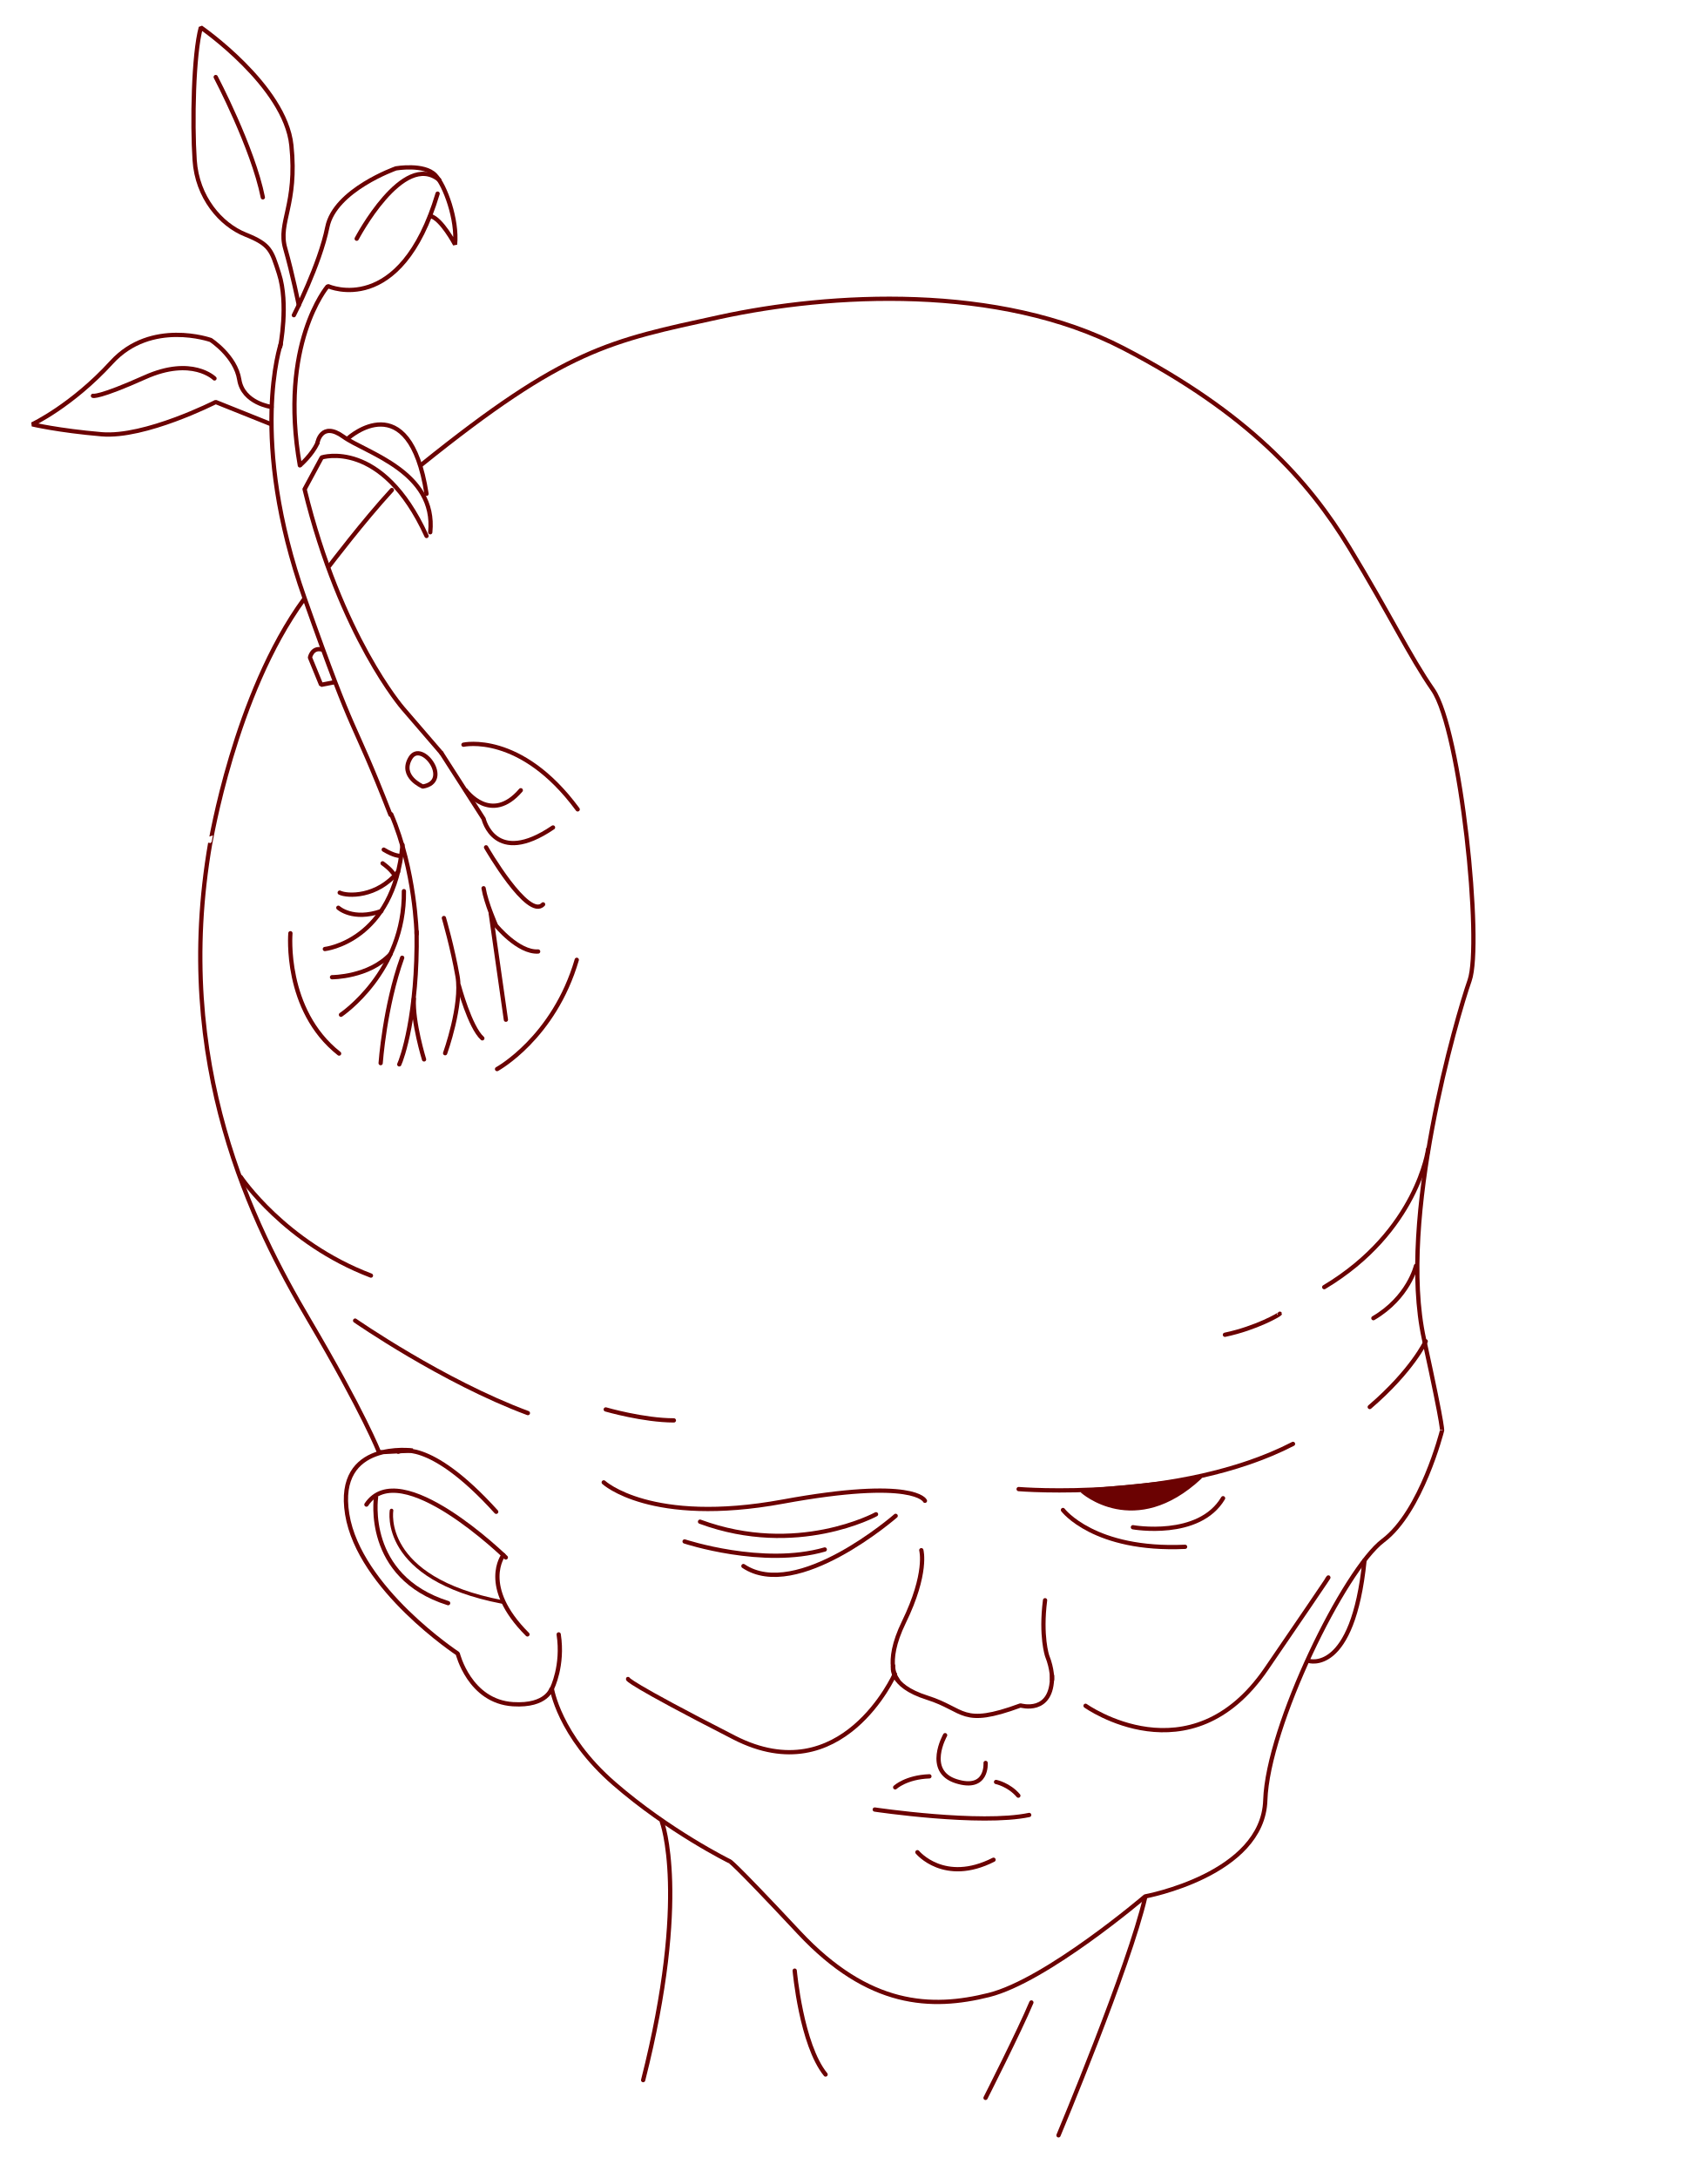
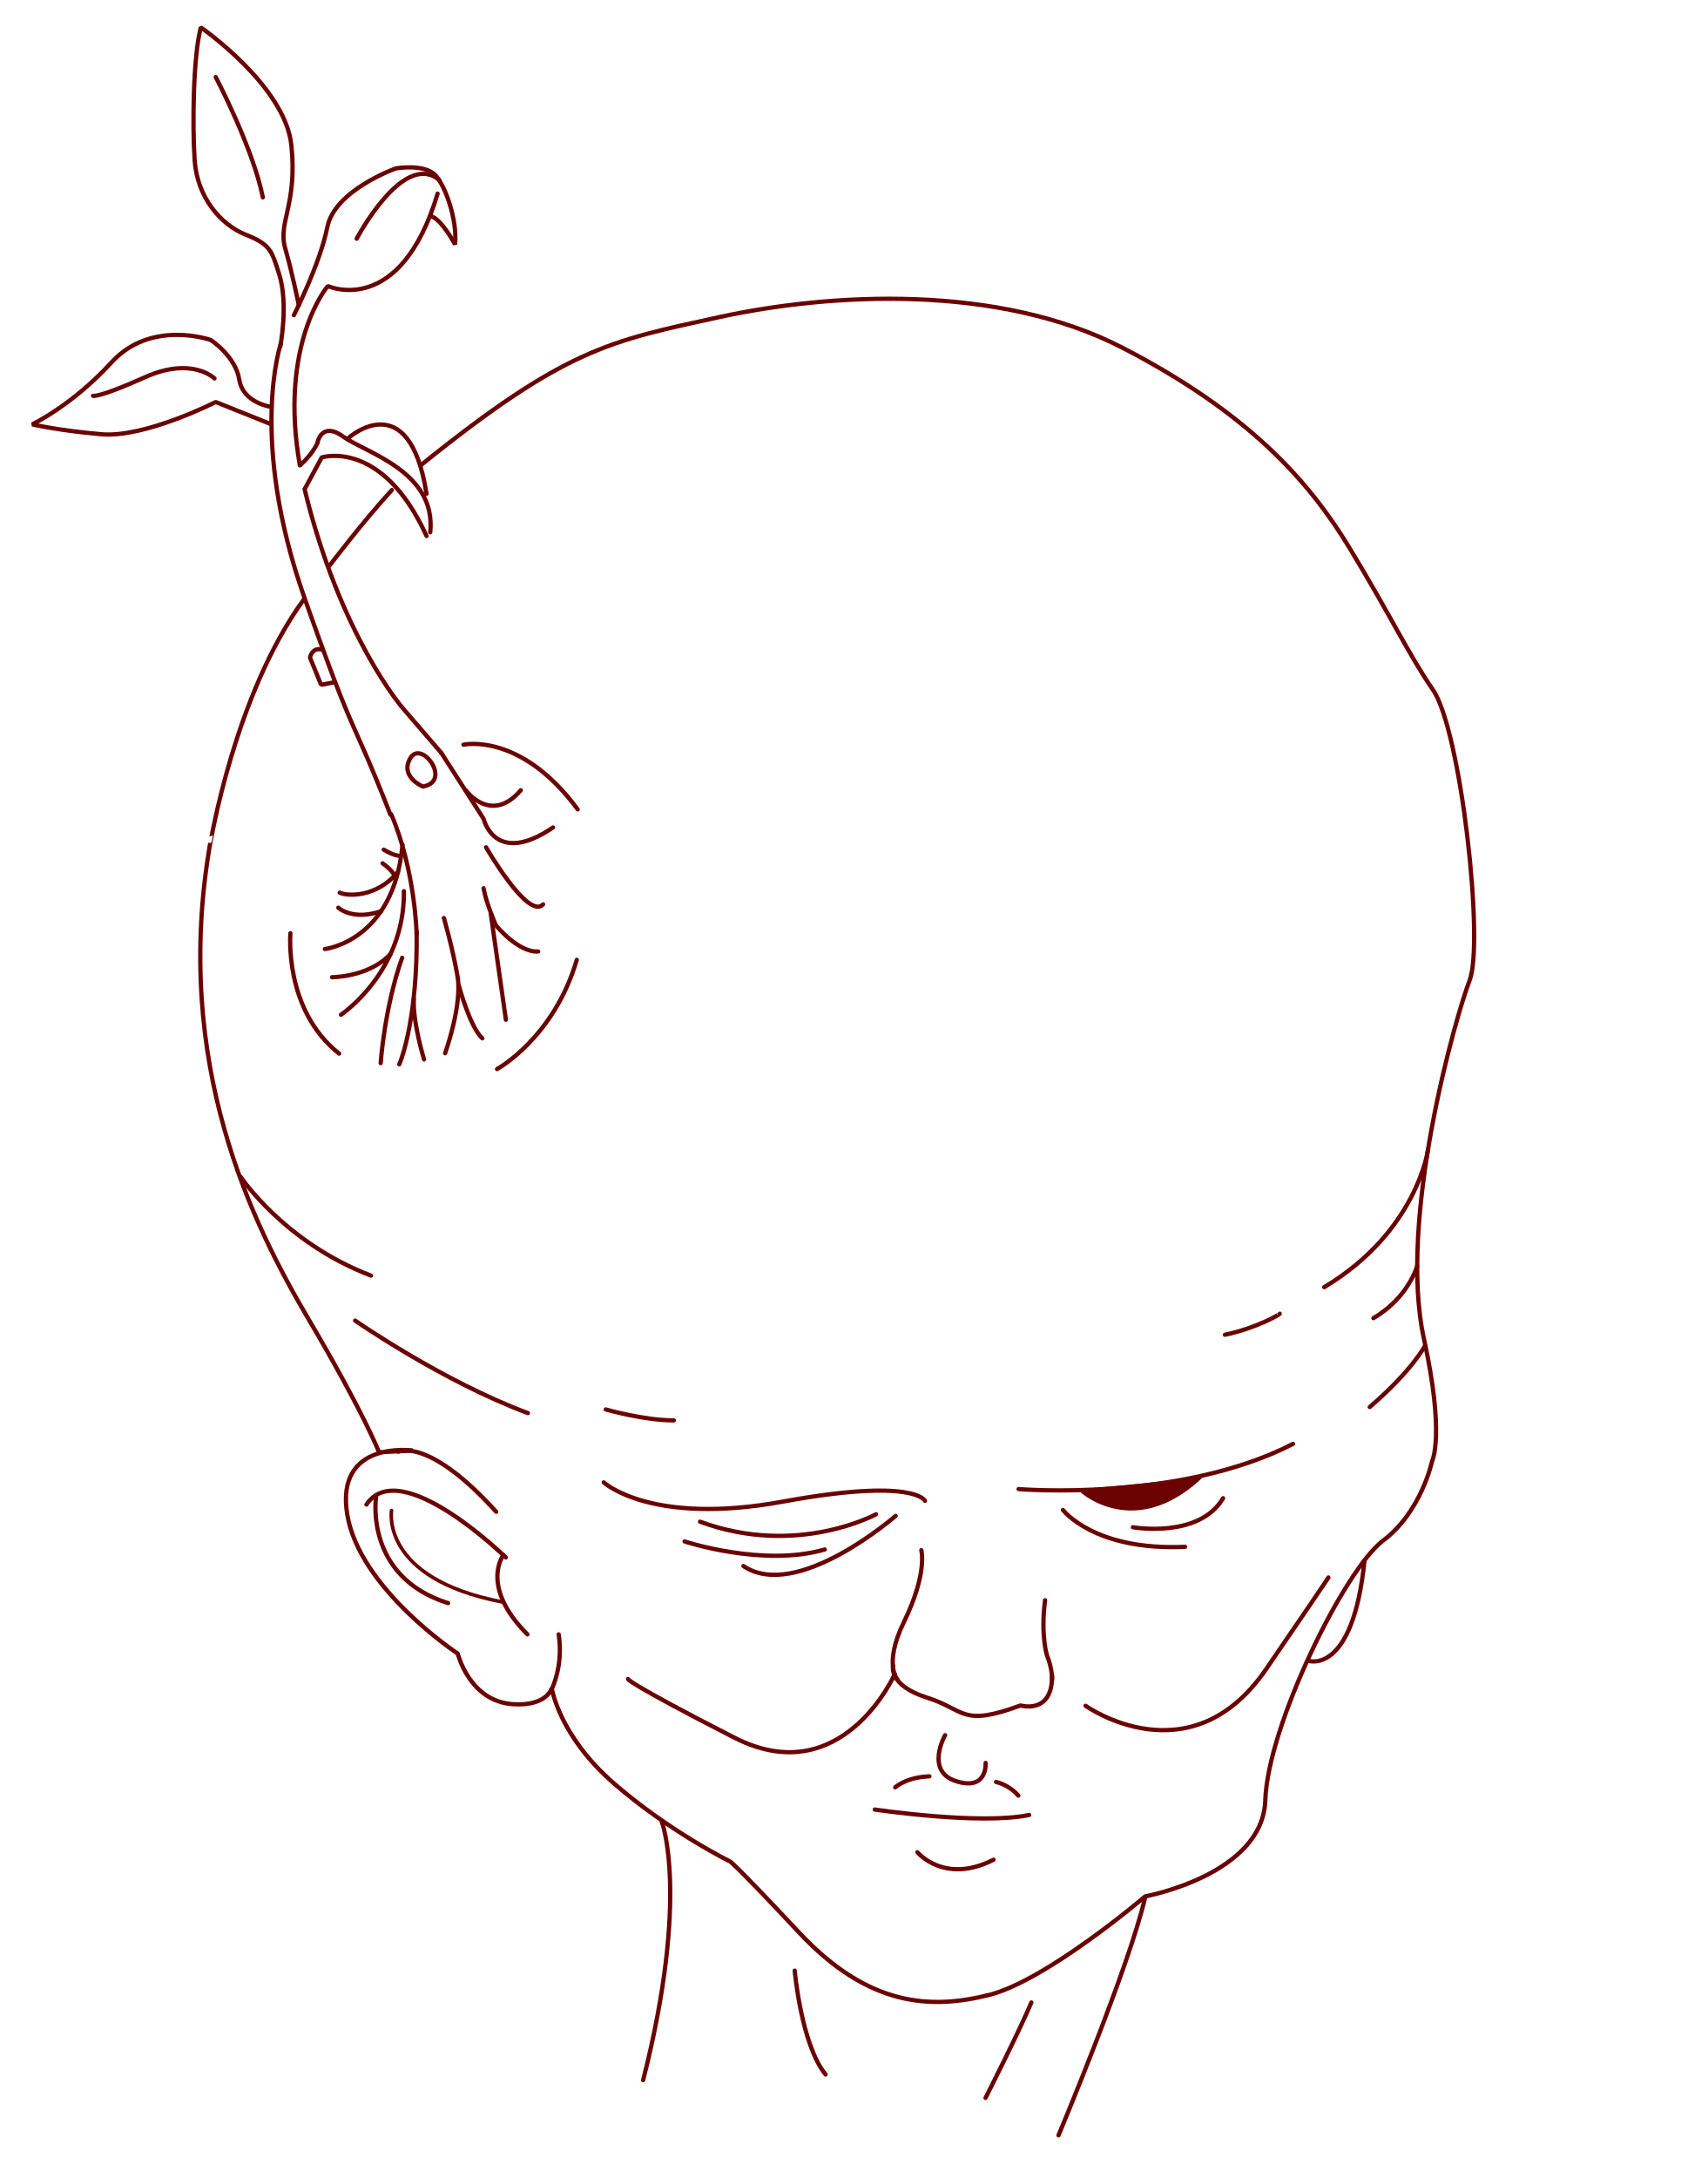
<svg xmlns="http://www.w3.org/2000/svg" version="1.1" id="svg1" width="3752" height="4784" viewBox="0 0 3752 4784">
  <defs id="defs1" />
  <g id="layer1">
-     <path style="fill:none;fill-opacity:1;stroke:#6b0202;stroke-width:9.37;stroke-linecap:round;stroke-linejoin:bevel;stroke-dasharray:none;stroke-opacity:1" d="M 925.65,1020.965 C 1242.234,766.131 1338.364,749.099 1581.263,696.295 c 242.899,-52.804 612.527,-73.926 887.108,68.645 274.581,142.571 406.591,290.422 496.358,438.274 89.767,147.851 132.218,237.901 183.276,311.544 61.66,88.935 109.184,558.184 80.744,638.929 -27.458,77.957 -157.96,523.772 -100.328,786.78 46.69,213.072 39.526,202.847 39.526,202.847 0,0 -44.806,177.342 -129.293,240.707 -84.486,63.365 -253.459,406.591 -258.74,570.284 -5.28,163.693 -264.02,211.216 -264.02,211.216 0,0 -216.497,184.814 -343.226,216.497 -126.73,31.682 -264.02,26.402 -417.152,-137.291 -153.132,-163.692 -152.731,-156.597 -152.731,-156.597 0,0 -132.411,-65.18 -253.86,-170.788 -121.449,-105.608 -136.707,-209.499 -136.707,-209.499 0,0 -9.614,40.193 -85.07,35.455 -95.781,-6.014 -121.449,-111.098 -121.449,-111.098 0,0 -216.497,-142.571 -242.899,-306.263 -26.402,-163.693 143.888,-139.901 143.888,-139.901 l -73.937,3.88 c 0,0 -32.988,-85.756 -154.437,-291.692 C 556.864,2692.288 377.4,2337.646 461.887,1851.848 l -0.07,0.855 c 0.709,0.643 52.771,-326.165 205.969,-536.472" id="path1" />
+     <path style="fill:none;fill-opacity:1;stroke:#6b0202;stroke-width:9.37;stroke-linecap:round;stroke-linejoin:bevel;stroke-dasharray:none;stroke-opacity:1" d="M 925.65,1020.965 C 1242.234,766.131 1338.364,749.099 1581.263,696.295 c 242.899,-52.804 612.527,-73.926 887.108,68.645 274.581,142.571 406.591,290.422 496.358,438.274 89.767,147.851 132.218,237.901 183.276,311.544 61.66,88.935 113.226,555.49 80.744,638.929 -29.983,77.021 -157.96,523.772 -100.328,786.78 46.69,213.072 17.967,268.87 17.967,268.87 0,0 -23.248,111.319 -107.734,174.684 -84.486,63.365 -253.459,406.591 -258.74,570.284 -5.28,163.693 -264.02,211.216 -264.02,211.216 0,0 -216.497,184.814 -343.226,216.497 -126.73,31.682 -264.02,26.402 -417.152,-137.291 -153.132,-163.692 -152.731,-156.597 -152.731,-156.597 0,0 -132.411,-65.18 -253.86,-170.788 -121.449,-105.608 -136.707,-209.499 -136.707,-209.499 0,0 -9.614,40.193 -85.07,35.455 -95.781,-6.014 -121.449,-111.098 -121.449,-111.098 0,0 -216.497,-142.571 -242.899,-306.263 -26.402,-163.693 143.888,-139.901 143.888,-139.901 l -73.937,3.88 c 0,0 -32.988,-85.756 -154.437,-291.692 C 556.864,2692.288 377.4,2337.646 461.887,1851.848 l -0.07,0.855 c 0.709,0.643 52.771,-326.165 205.969,-536.472" id="path1" />
    <path style="display:inline;fill:none;stroke:#6b0202;stroke-width:9.37;stroke-linecap:round;stroke-linejoin:bevel;stroke-dasharray:none;stroke-opacity:1" d="m 2076.47,3811.338 c 0,0 -45.095,79.221 24.376,101.159 69.471,21.938 64.596,-40.22 64.596,-40.22" id="path96" />
    <path style="display:inline;fill:none;stroke:#6b0202;stroke-width:9.37;stroke-linecap:round;stroke-linejoin:bevel;stroke-dasharray:none;stroke-opacity:1" d="m 1966.779,3925.904 c 0,0 23.97,-22.345 75.159,-24.171" id="path97" />
    <path style="display:inline;fill:none;stroke:#6b0202;stroke-width:9.37;stroke-linecap:round;stroke-linejoin:bevel;stroke-dasharray:none;stroke-opacity:1" d="m 2188.395,3914.122 c 0,0 28.235,5.687 48.955,30.063" id="path98" />
    <path style="fill:none;stroke:#6b0202;stroke-width:9.37;stroke-linecap:round;stroke-linejoin:bevel;stroke-dasharray:none;stroke-opacity:1" d="m 2335.392,3316.721 c 0,0 68,90.055 268.326,80.865" id="path19" />
    <path style="fill:#6b0202;stroke:#6b0202;stroke-width:9.37;stroke-linecap:round;stroke-linejoin:bevel;stroke-dasharray:none;stroke-opacity:1;fill-opacity:1" d="m 2636.63,3244.309 c -144.001,134.305 -258.657,30.763 -258.657,30.763 0,0 252.983,-20.398 258.657,-30.763 z" id="path18" />
    <path style="fill:none;stroke:#6b0202;stroke-width:9.37;stroke-linecap:round;stroke-linejoin:bevel;stroke-dasharray:none;stroke-opacity:1" d="m 1326.413,3256.072 c 0,0 102.92,95.568 393.3,42.27 290.38,-53.298 312.434,-1.838 312.434,-1.838" id="path15" />
    <path style="fill:none;stroke:#6b0202;stroke-width:9.37;stroke-linecap:round;stroke-linejoin:bevel;stroke-dasharray:none;stroke-opacity:1" d="m 1921.876,3974.671 c 0,0 231.69,34.563 339.29,11.918" id="path10" />
    <path style="fill:none;stroke:#6b0202;stroke-width:9.37;stroke-linecap:round;stroke-linejoin:bevel;stroke-dasharray:none;stroke-opacity:1" d="m 826.165,3288.974 c 0,0 -26.402,174.253 158.412,232.338" id="path5" />
    <path style="fill:none;stroke:#6b0202;stroke-width:9.37;stroke-linecap:round;stroke-linejoin:bevel;stroke-dasharray:none;stroke-opacity:1" d="m 1106.026,3415.703 c 0,0 -52.804,68.645 52.804,174.253" id="path6" />
    <path style="fill:none;stroke:#6b0202;stroke-width:9.37;stroke-linecap:round;stroke-linejoin:bevel;stroke-dasharray:none;stroke-opacity:1" d="m 2237.986,3270.775 c 0,0 352.867,29.406 602.814,-99.244" id="path17" />
    <path style="fill:none;stroke:#6b0202;stroke-width:9.37;stroke-linecap:round;stroke-linejoin:bevel;stroke-dasharray:none;stroke-opacity:1" d="m 2015.606,4068.402 c 0,0 58.811,71.676 167.244,16.541" id="path11" />
    <path style="fill:none;stroke:#6b0202;stroke-width:9.37;stroke-linecap:round;stroke-linejoin:bevel;stroke-dasharray:none;stroke-opacity:1" d="m 875.006,3188.669 c 0,0 65.868,-33.083 215.179,131.986" id="path2" />
    <path style="fill:none;stroke:#6b0202;stroke-width:9.37;stroke-linecap:round;stroke-linejoin:bevel;stroke-dasharray:none;stroke-opacity:1" d="m 1965.984,3676.94 c 0,0 -115.784,260.974 -352.867,139.677 -237.083,-121.298 -233.407,-128.649 -233.407,-128.649" id="path21" />
    <path style="fill:none;stroke:#6b0202;stroke-width:9.37;stroke-linecap:round;stroke-linejoin:bevel;stroke-dasharray:none;stroke-opacity:1" d="m 2385.014,3746.778 c 0,0 229.731,163.569 396.975,-80.865 167.244,-244.434 133.888,-197.346 133.888,-197.346" id="path22" />
    <path style="fill:none;stroke:#6b0202;stroke-width:9.37;stroke-linecap:round;stroke-linejoin:bevel;stroke-dasharray:none;stroke-opacity:1" d="m 1111.307,3420.983 c 0,0 -232.338,-227.057 -306.263,-116.169" id="path4" />
    <path style="fill:none;stroke:#6b0202;stroke-width:9.37;stroke-linecap:round;stroke-linejoin:bevel;stroke-dasharray:none;stroke-opacity:1" d="m 1967.822,3329.586 c 0,0 -216.866,189.298 -334.488,110.271" id="path20" />
    <path style="fill:none;stroke:#6b0202;stroke-width:9.37;stroke-linecap:round;stroke-linejoin:bevel;stroke-dasharray:none;stroke-opacity:1" d="m 2325.597,4690.27 c 0,0 155.538,-370.997 190.478,-523.089" id="path24" />
    <path style="fill:none;stroke:#6b0202;stroke-width:9.37;stroke-linecap:round;stroke-linejoin:bevel;stroke-dasharray:none;stroke-opacity:1" d="m 1454.146,4001.742 c 0,0 61.659,162.369 -41.106,567.265" id="path23" />
    <path style="display:inline;fill:none;stroke:#6b0202;stroke-width:9.37;stroke-linecap:round;stroke-linejoin:bevel;stroke-dasharray:none;stroke-opacity:1" d="m 1746,4328.536 c 0,0 14.387,162.369 67.825,228.139" id="path25" />
    <path style="fill:none;stroke:#6b0202;stroke-width:9.37;stroke-linecap:round;stroke-linejoin:bevel;stroke-dasharray:none;stroke-opacity:1" d="m 1212.801,3708.554 c 0,0 25.236,-49.953 14.675,-118.598" id="path7" />
    <path style="fill:none;stroke:#6b0202;stroke-width:9.37;stroke-linecap:round;stroke-linejoin:bevel;stroke-dasharray:none;stroke-opacity:1" d="m 2165.283,4608.057 c 0,0 73.991,-145.927 100.71,-209.641" id="path26" />
    <path style="fill:none;stroke:#6b0202;stroke-width:9.37;stroke-linecap:round;stroke-linejoin:bevel;stroke-dasharray:none;stroke-opacity:1" d="m 2874.962,3648.041 c 0,0 97.331,32.642 122.962,-220.601" id="path8" />
    <path style="fill:none;stroke:#6b0202;stroke-width:9.37;stroke-linecap:round;stroke-linejoin:bevel;stroke-dasharray:none;stroke-opacity:1" d="m 1962.193,3659.012 c 0,0 -11.142,42.834 74.914,69.965 84.486,26.636 73.895,65.263 205.056,17.075 0,0 70.097,20.94 69.297,-65.48" id="path9" />
    <path style="display:inline;fill:none;stroke:#6b0202;stroke-width:9.37;stroke-linecap:round;stroke-linejoin:bevel;stroke-dasharray:none;stroke-opacity:1" d="m 836.315,2335.183 c 0,0 8.615,-123.558 47.273,-231.509" id="path27" />
    <path style="display:inline;fill:none;stroke:#6b0202;stroke-width:9.37;stroke-linecap:round;stroke-linejoin:bevel;stroke-dasharray:none;stroke-opacity:1" d="m 877.183,2337.908 c 5.449,-10.898 40.867,-108.98 38.143,-291.52" id="path29" />
    <path style="display:inline;fill:none;stroke:#6b0202;stroke-width:9.37;stroke-linecap:round;stroke-linejoin:bevel;stroke-dasharray:none;stroke-opacity:1" d="m 931.672,2327.01 c 0,0 -25.165,-81.446 -22.441,-133.212" id="path30" />
    <path style="display:inline;fill:none;stroke:#6b0202;stroke-width:9.37;stroke-linecap:round;stroke-linejoin:bevel;stroke-dasharray:none;stroke-opacity:1" d="m 977.989,2313.387 c 0,0 38.143,-106.255 27.245,-168.918 -10.898,-62.663 -29.969,-128.051 -29.969,-128.051" id="path31" />
    <path style="display:inline;fill:none;stroke:#6b0202;stroke-width:9.37;stroke-linecap:round;stroke-linejoin:bevel;stroke-dasharray:none;stroke-opacity:1" d="m 1008.102,2164.762 c 0,0 24.376,91.411 51.621,115.931" id="path32" />
    <path style="display:inline;fill:none;stroke:#6b0202;stroke-width:9.37;stroke-linecap:round;stroke-linejoin:bevel;stroke-dasharray:none;stroke-opacity:1" d="m 1111.489,2239.826 -33.339,-233.73" id="path33" />
    <path style="display:inline;fill:none;stroke:#6b0202;stroke-width:9.37;stroke-linecap:round;stroke-linejoin:bevel;stroke-dasharray:none;stroke-opacity:1" d="m 1182.325,2089.979 c -43.592,2.724 -92.632,-57.214 -92.632,-57.214 0,0 -21.796,-49.041 -27.245,-81.735" id="path34" />
    <path style="display:inline;fill:none;stroke:#6b0202;stroke-width:9.37;stroke-linecap:round;stroke-linejoin:bevel;stroke-dasharray:none;stroke-opacity:1" d="m 749.132,2228.928 c 0,0 140.498,-93.939 138.274,-271.532" id="path35" />
    <path style="display:inline;fill:none;stroke:#6b0202;stroke-width:9.37;stroke-linecap:round;stroke-linejoin:bevel;stroke-dasharray:none;stroke-opacity:1" d="m 729.467,2146.447 c 0,0 80.636,0.286 128.644,-51.018" id="path36" />
    <path style="display:inline;fill:none;stroke:#6b0202;stroke-width:9.37;stroke-linecap:round;stroke-linejoin:bevel;stroke-dasharray:none;stroke-opacity:1" d="m 713.713,2084.53 c 0,0 151.175,-16.382 170.634,-228.729" id="path37" />
    <path style="display:inline;fill:none;stroke:#6b0202;stroke-width:9.37;stroke-linecap:round;stroke-linejoin:bevel;stroke-dasharray:none;stroke-opacity:1" d="m 915.326,2051.837 c 0,0 -2.731,-139.237 -55.78,-263.349" id="path38" />
    <path style="display:inline;fill:none;stroke:#6b0202;stroke-width:9.37;stroke-linecap:round;stroke-linejoin:bevel;stroke-dasharray:none;stroke-opacity:1" d="m 743.331,1993.876 c 0,0 31.68,29.355 94.563,7.273" id="path39" />
    <path style="display:inline;fill:none;stroke:#6b0202;stroke-width:9.37;stroke-linecap:round;stroke-linejoin:bevel;stroke-dasharray:none;stroke-opacity:1" d="m 746.341,1960.698 c 16.347,8.174 82.014,11.127 128.33,-46.088" id="path40" />
    <path style="display:inline;fill:none;stroke:#6b0202;stroke-width:9.37;stroke-linecap:round;stroke-linejoin:bevel;stroke-dasharray:none;stroke-opacity:1" d="m 1067.897,1861.122 c 0,0 92.633,160.745 125.326,125.326" id="path41" />
    <path style="display:inline;fill:none;stroke:#6b0202;stroke-width:9.37;stroke-linecap:round;stroke-linejoin:bevel;stroke-dasharray:none;stroke-opacity:1" d="m 969.815,1654.062 92.633,144.398 c 0,0 24.52,106.255 152.571,19.071" id="path42" />
    <path style="display:inline;fill:none;stroke:#6b0202;stroke-width:9.37;stroke-linecap:round;stroke-linejoin:bevel;stroke-dasharray:none;stroke-opacity:1" d="m 1023.66,1736.153 c 0,0 55.135,75.929 120.523,-0.357" id="path44" />
    <path style="display:inline;fill:none;stroke:#6b0202;stroke-width:9.37;stroke-linecap:round;stroke-linejoin:bevel;stroke-dasharray:none;stroke-opacity:1" d="m 969.815,1654.062 -84.459,-98.082 c 0,0 -137.092,-157.002 -216.103,-481.216 m -10.446,-52.538 C 611.939,756.226 719.162,629.654 719.162,629.654" id="path48" />
    <path style="display:inline;fill:none;stroke:#6b0202;stroke-width:9.37;stroke-linecap:round;stroke-linejoin:bevel;stroke-dasharray:none;stroke-opacity:1" d="m 928.948,1727.623 c 0,0 -51.765,-21.796 -27.245,-62.663 24.52,-40.867 92.633,51.765 27.245,62.663 z" id="path49" />
    <path style="display:inline;fill:none;stroke:#6b0202;stroke-width:9.37;stroke-linecap:round;stroke-linejoin:bevel;stroke-dasharray:none;stroke-opacity:1" d="m 732.417,1498.987 -26.877,5.228 -24.52,-59.939 c 0,0 4.418,-23.048 26.214,-17.599" id="path50" />
    <path style="display:inline;fill:none;stroke:#6b0202;stroke-width:9.37;stroke-linecap:round;stroke-linejoin:bevel;stroke-dasharray:none;stroke-opacity:1" d="M 593.17,930.762 473.959,883.032 c 0,0 -155.296,79.01 -250.653,70.837 -95.357,-8.173 -152.571,-21.796 -152.571,-21.796 0,0 87.184,-40.867 174.367,-136.224 87.184,-95.357 217.959,-49.041 217.959,-49.041 0,0 54.49,35.418 62.663,87.184 8.173,51.765 70.837,59.939 70.837,59.939" id="path51" />
    <path style="display:inline;fill:none;stroke:#6b0202;stroke-width:9.37;stroke-linecap:round;stroke-linejoin:bevel;stroke-dasharray:none;stroke-opacity:1" d="m 471.234,831.266 c 0,0 -49.041,-49.041 -152.571,-2.724 -103.531,46.316 -114.428,40.867 -114.428,40.867" id="path52" />
    <path style="display:inline;fill:none;stroke:#6b0202;stroke-width:9.37;stroke-linecap:round;stroke-linejoin:bevel;stroke-dasharray:none;stroke-opacity:1" d="m 615.632,761.433 c 0,0 18.864,-93.843 -2.724,-160.745 -16.439,-50.941 -19.071,-63.667 -73.561,-85.463 -54.49,-21.796 -106.255,-81.735 -111.704,-163.469 -5.449,-81.735 -2.724,-231.581 13.622,-291.52 0,0 185.265,128.051 198.888,258.826 13.622,130.775 -29.969,168.918 -13.622,226.132 16.347,57.214 29.969,125.326 29.969,125.326" id="path53" />
    <path style="display:inline;fill:none;stroke:#6b0202;stroke-width:9.37;stroke-linecap:round;stroke-linejoin:bevel;stroke-dasharray:none;stroke-opacity:1" d="m 645.601,692.318 c 0,0 57.214,-111.704 73.561,-193.439 16.347,-81.735 150.787,-129.038 150.787,-129.038 0,0 61.723,-10.708 86.244,14.61 21.611,22.314 49.041,98.082 43.592,152.571 0,0 -29.969,-57.214 -54.49,-62.663" id="path54" />
    <path style="display:inline;fill:none;stroke:#6b0202;stroke-width:9.37;stroke-linecap:round;stroke-linejoin:bevel;stroke-dasharray:none;stroke-opacity:1" d="m 721.792,628.904 c 0,0 157.641,70.134 239.66,-203.578" id="path55" />
    <path style="display:inline;fill:none;stroke:#6b0202;stroke-width:9.37;stroke-linecap:round;stroke-linejoin:bevel;stroke-dasharray:none;stroke-opacity:1" d="m 783.658,524.339 c 0,0 102.22,-194.655 181.506,-128.943" id="path56" />
    <path style="display:inline;fill:none;stroke:#6b0202;stroke-width:9.37;stroke-linecap:round;stroke-linejoin:bevel;stroke-dasharray:none;stroke-opacity:1" d="m 473.959,169.216 c 0,0 81.735,155.296 103.531,264.275" id="path57" />
    <path style="display:inline;fill:none;stroke:#6b0202;stroke-width:9.37;stroke-linecap:round;stroke-linejoin:bevel;stroke-dasharray:none;stroke-opacity:1" d="m 670.152,1072.818 36.691,-68.028 c 0,0 132.197,-42.748 230.278,172.487" id="path58" />
    <path style="display:inline;fill:none;stroke:#6b0202;stroke-width:9.37;stroke-linecap:round;stroke-linejoin:bevel;stroke-dasharray:none;stroke-opacity:1" d="m 697.367,972.94 c 0,0 8.173,-49.041 57.214,-13.622 49.041,35.418 204.336,76.286 190.714,209.786" id="path60" />
    <path style="display:inline;fill:none;stroke:#6b0202;stroke-width:9.37;stroke-linecap:round;stroke-linejoin:bevel;stroke-dasharray:none;stroke-opacity:1" d="m 765.479,962.042 c 0,0 133.5,-119.877 171.643,122.602" id="path61" />
    <path style="fill:none;stroke:#6b0202;stroke-width:9.37;stroke-linecap:round;stroke-linejoin:bevel;stroke-dasharray:none;stroke-opacity:1" d="m 723.79,1242.687 c 0,0 75.471,-99.484 137.22,-166.379" id="path67" />
    <path style="fill:none;stroke:#6b0202;stroke-width:9.37;stroke-linecap:round;stroke-linejoin:bevel;stroke-dasharray:none;stroke-opacity:1" d="m 1924.691,3326.116 c 0,0 -173.66,94.97 -386.665,16.281" id="path68" />
    <path style="fill:none;stroke:#6b0202;stroke-width:9.37;stroke-linecap:round;stroke-linejoin:bevel;stroke-dasharray:none;stroke-opacity:1" d="m 1504.109,3385.812 c 0,0 172.303,56.982 307.975,17.637" id="path69" />
    <path style="fill:none;stroke:#6b0202;stroke-width:9.37;stroke-linecap:round;stroke-linejoin:bevel;stroke-dasharray:none;stroke-opacity:1" d="m 2489.086,3354.607 c 0,0 145.169,25.778 198.081,-63.766" id="path70" />
    <path style="fill:none;stroke:#6b0202;stroke-width:9.37;stroke-linecap:round;stroke-linejoin:bevel;stroke-dasharray:none;stroke-opacity:1" d="m 1972.508,3690.202 c 0,0 -32.398,-33.217 13.371,-127.195 52.573,-107.946 38.299,-157.985 38.299,-157.985" id="path71" />
    <path style="fill:none;stroke:#6b0202;stroke-width:9.37;stroke-linecap:round;stroke-linejoin:bevel;stroke-dasharray:none;stroke-opacity:1" d="m 2311.424,3689.874 c 0,0 1.197,-22.74 -10.772,-52.662 0,0 -14.732,-43.264 -4.603,-122.267" id="path72" />
    <path style="fill:none;stroke:#6b0202;stroke-width:9.37;stroke-linecap:round;stroke-linejoin:bevel;stroke-dasharray:none;stroke-opacity:1" d="m 660.021,1021.24 c 0,0 25.928,-22.48 37.332,-48.003" id="path73" />
    <path style="fill:none;stroke:#6b0202;stroke-width:9.37;stroke-linecap:round;stroke-linejoin:bevel;stroke-dasharray:none;stroke-opacity:1" d="m 3137.699,2523.845 c 0,0 -23.338,180.678 -228.299,303.385" id="path74" />
-     <path style="fill:none;stroke:#6b0202;stroke-width:9.37;stroke-linecap:round;stroke-linejoin:bevel;stroke-dasharray:none;stroke-opacity:1" d="m 3110.97,2780.44 c 0,0 -16.037,69.494 -93.55,114.933" id="path75" />
-     <path style="fill:none;stroke:#6b0202;stroke-width:9.37;stroke-linecap:round;stroke-linejoin:bevel;stroke-dasharray:none;stroke-opacity:1" d="m 3132.353,2946.158 c 0,0 -29.401,64.149 -122.952,144.334" id="path76" />
+     <path style="fill:none;stroke:#6b0202;stroke-width:9.37;stroke-linecap:round;stroke-linejoin:bevel;stroke-dasharray:none;stroke-opacity:1" d="m 3113.665,2780.44 c 0,0 -18.732,69.494 -96.245,114.933" id="path75" />
+     <path style="fill:none;stroke:#6b0202;stroke-width:9.37;stroke-linecap:round;stroke-linejoin:bevel;stroke-dasharray:none;stroke-opacity:1" d="m 3131.006,2955.589 c 0,0 -28.054,54.717 -121.604,134.903" id="path76" />
    <path style="fill:none;stroke:#6b0202;stroke-width:9.37;stroke-linecap:round;stroke-linejoin:bevel;stroke-dasharray:none;stroke-opacity:1" d="m 780.235,2900.719 c 0,0 192.446,133.643 379.546,203.137" id="path77" />
    <path style="fill:none;stroke:#6b0202;stroke-width:9.37;stroke-linecap:round;stroke-linejoin:bevel;stroke-dasharray:none;stroke-opacity:1" d="m 1330.845,3095.838 c 0,0 82.859,24.056 149.68,24.056" id="path78" />
    <path style="fill:none;stroke:#6b0202;stroke-width:9.37;stroke-linecap:round;stroke-linejoin:bevel;stroke-dasharray:none;stroke-opacity:1" d="m 528.986,2585.321 c 0,0 96.223,144.335 285.996,216.502" id="path79" />
    <path style="fill:none;stroke:#6b0202;stroke-width:9.37;stroke-linecap:round;stroke-linejoin:bevel;stroke-dasharray:none;stroke-opacity:1" d="m 2811.873,2885.561 c 0.365,1.33 -51.368,31.665 -120.638,46.27" id="path80" />
    <path style="fill:none;stroke:#6b0202;stroke-width:9.37;stroke-linecap:round;stroke-linejoin:bevel;stroke-dasharray:none;stroke-opacity:1" d="m 878.166,1880.007 c 0,0 -12.524,0 -35.067,-13.776" id="path89" />
    <path style="fill:none;stroke:#6b0202;stroke-width:9.37;stroke-linecap:round;stroke-linejoin:bevel;stroke-dasharray:none;stroke-opacity:1" d="m 864.39,1918.831 c 0,0 -6.262,-10.019 -23.795,-22.543" id="path90" />
    <path style="fill:none;stroke:#6b0202;stroke-width:9.37;stroke-linecap:round;stroke-linejoin:bevel;stroke-dasharray:none;stroke-opacity:1" d="m 1092.057,2348.231 c 0,0 124.859,-68.105 175.126,-239.988" id="path91" />
    <path style="fill:none;stroke:#6b0202;stroke-width:9.37;stroke-linecap:round;stroke-linejoin:bevel;stroke-dasharray:none;stroke-opacity:1" d="m 638.025,2049.867 c 0,0 -14.594,168.64 107.022,264.311" id="path92" />
    <path style="fill:none;stroke:#6b0202;stroke-width:9.37;stroke-linecap:round;stroke-linejoin:bevel;stroke-dasharray:none;stroke-opacity:1" d="m 616.888,755.299 c 0,0 -71.318,208.81 52.455,558.973 117.784,333.217 98.144,243.856 188.51,475.373" id="path93" />
    <path style="fill:none;stroke:#6b0202;stroke-width:9.37;stroke-linecap:round;stroke-linejoin:bevel;stroke-dasharray:none;stroke-opacity:1" d="m 1018.262,1635.752 c 0,0 125.471,-28.409 250.942,142.042" id="path99" />
    <path style="fill:none;stroke:#6b0202;stroke-width:7.87;stroke-linecap:round;stroke-linejoin:bevel" d="m 860.243,3317.827 c 0,0 -25.811,149.024 242.724,200.783" id="path3" />
  </g>
</svg>
